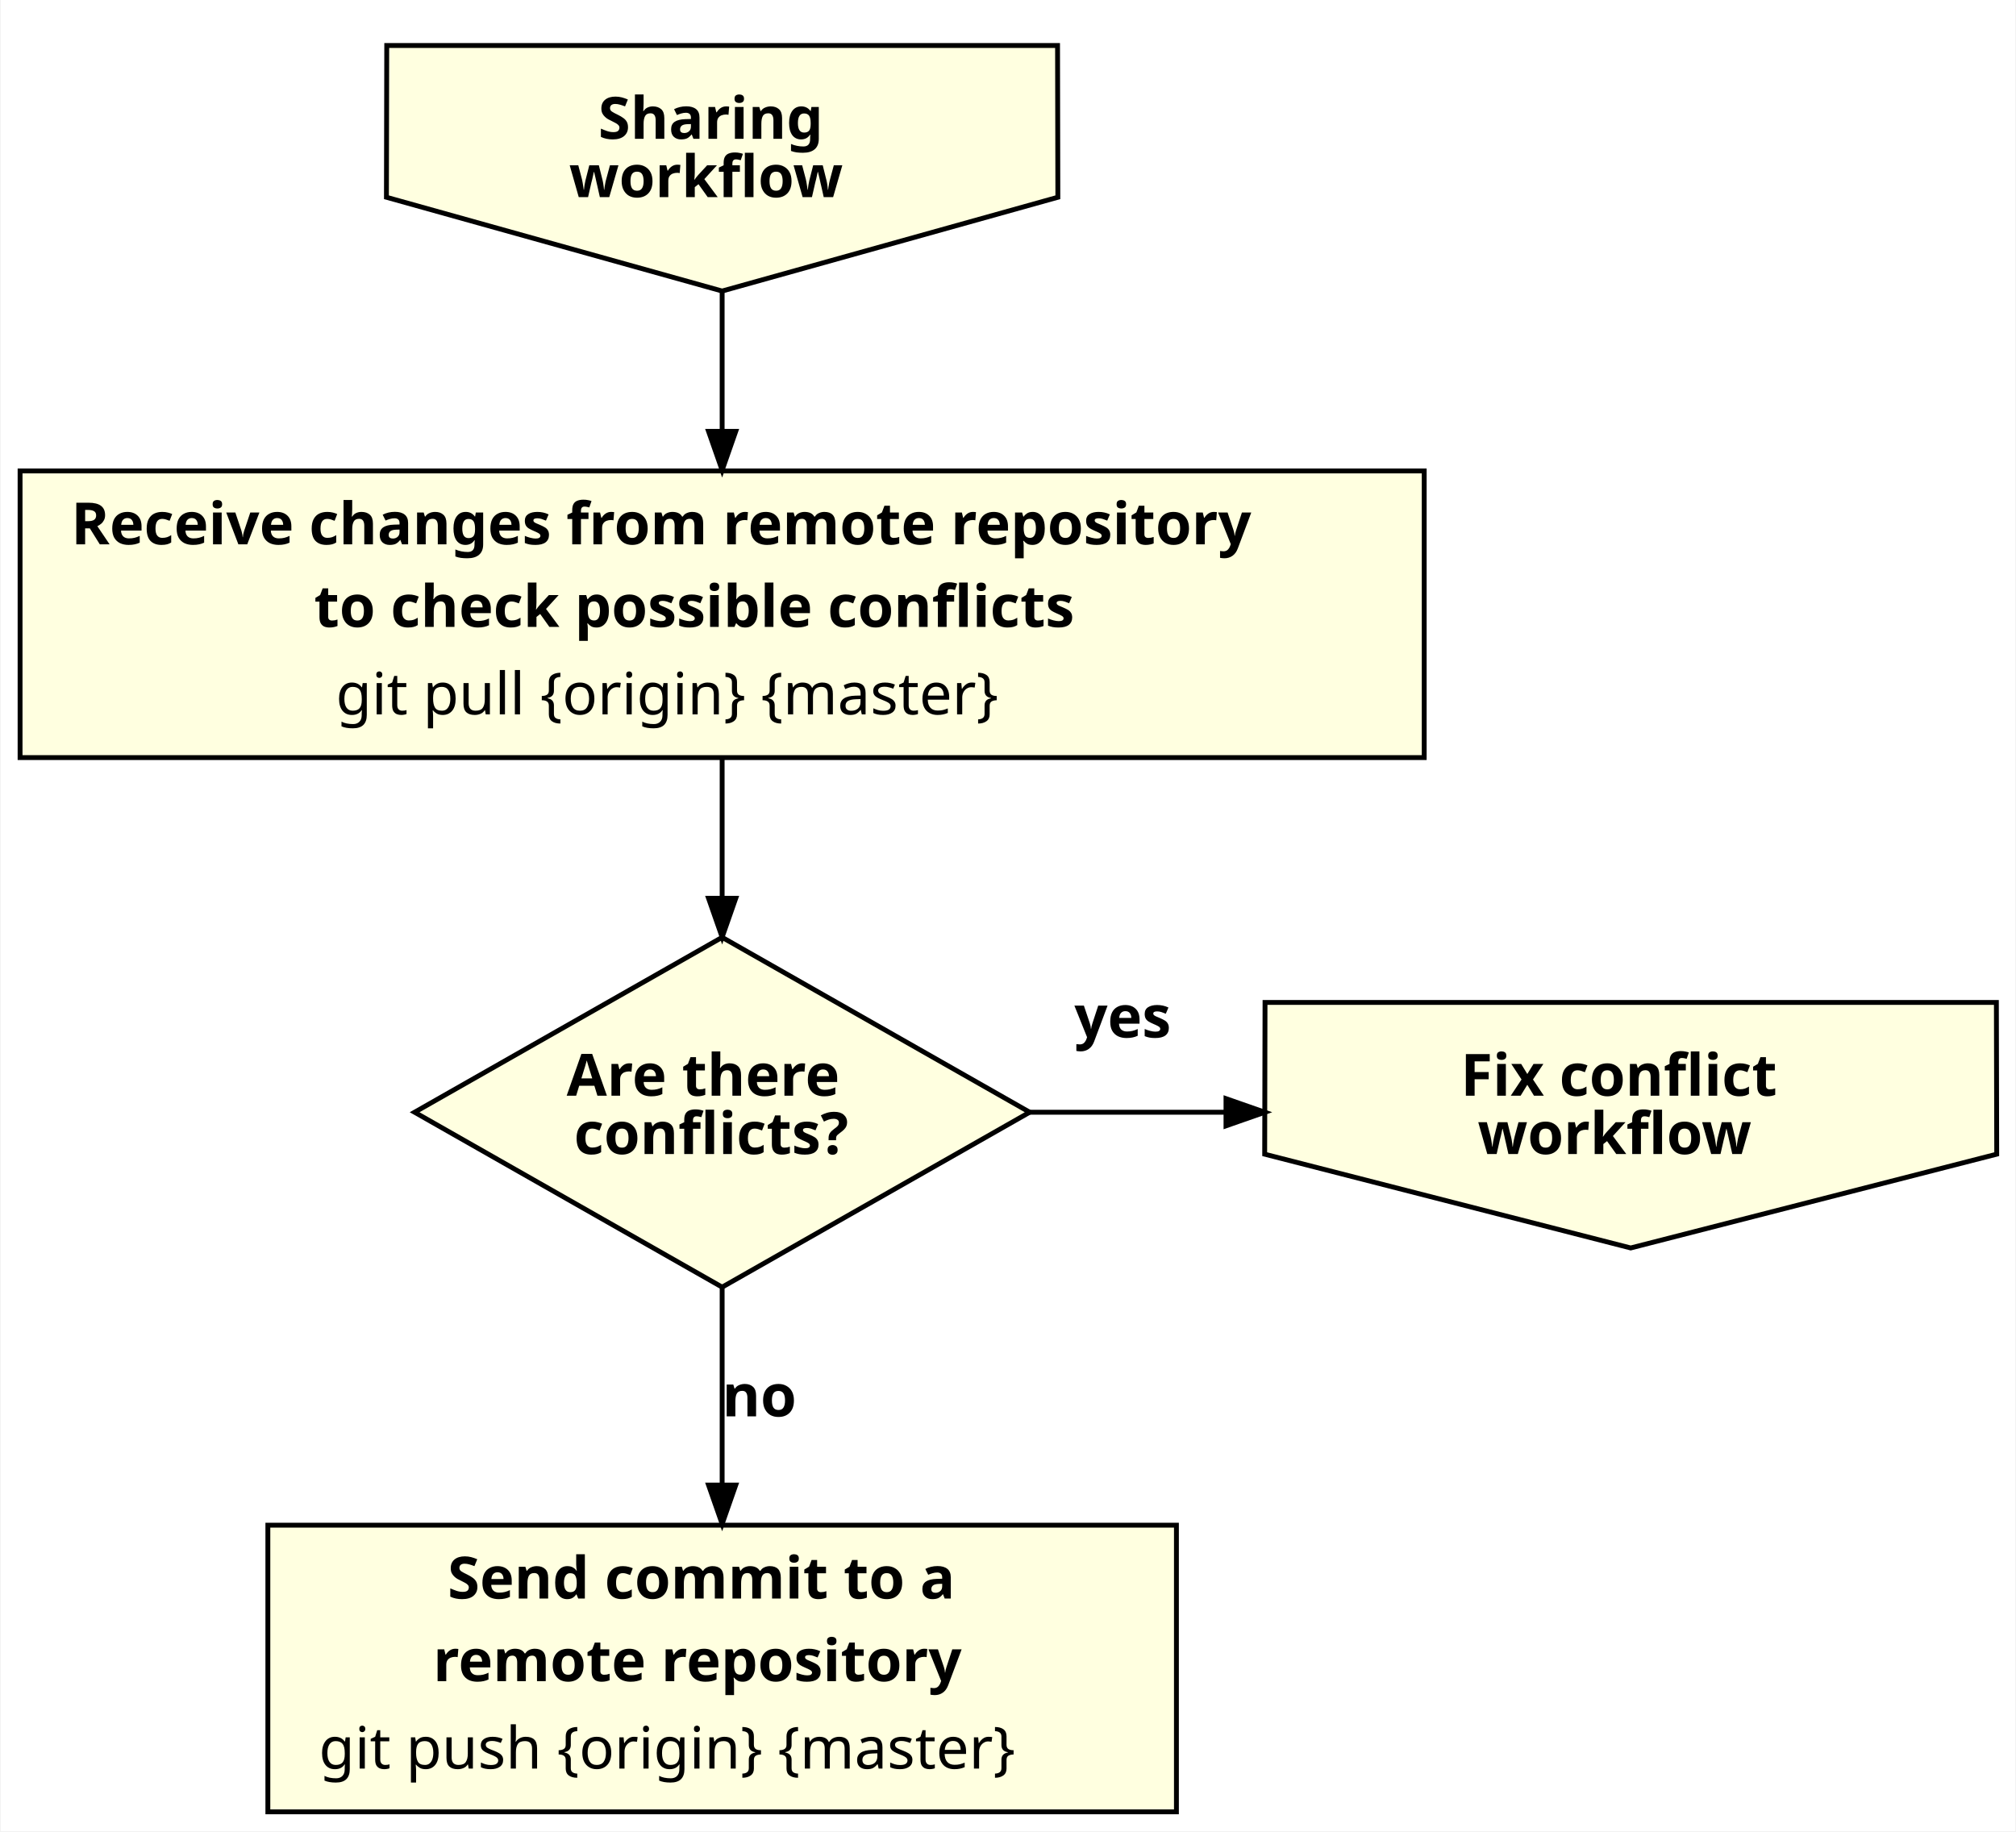
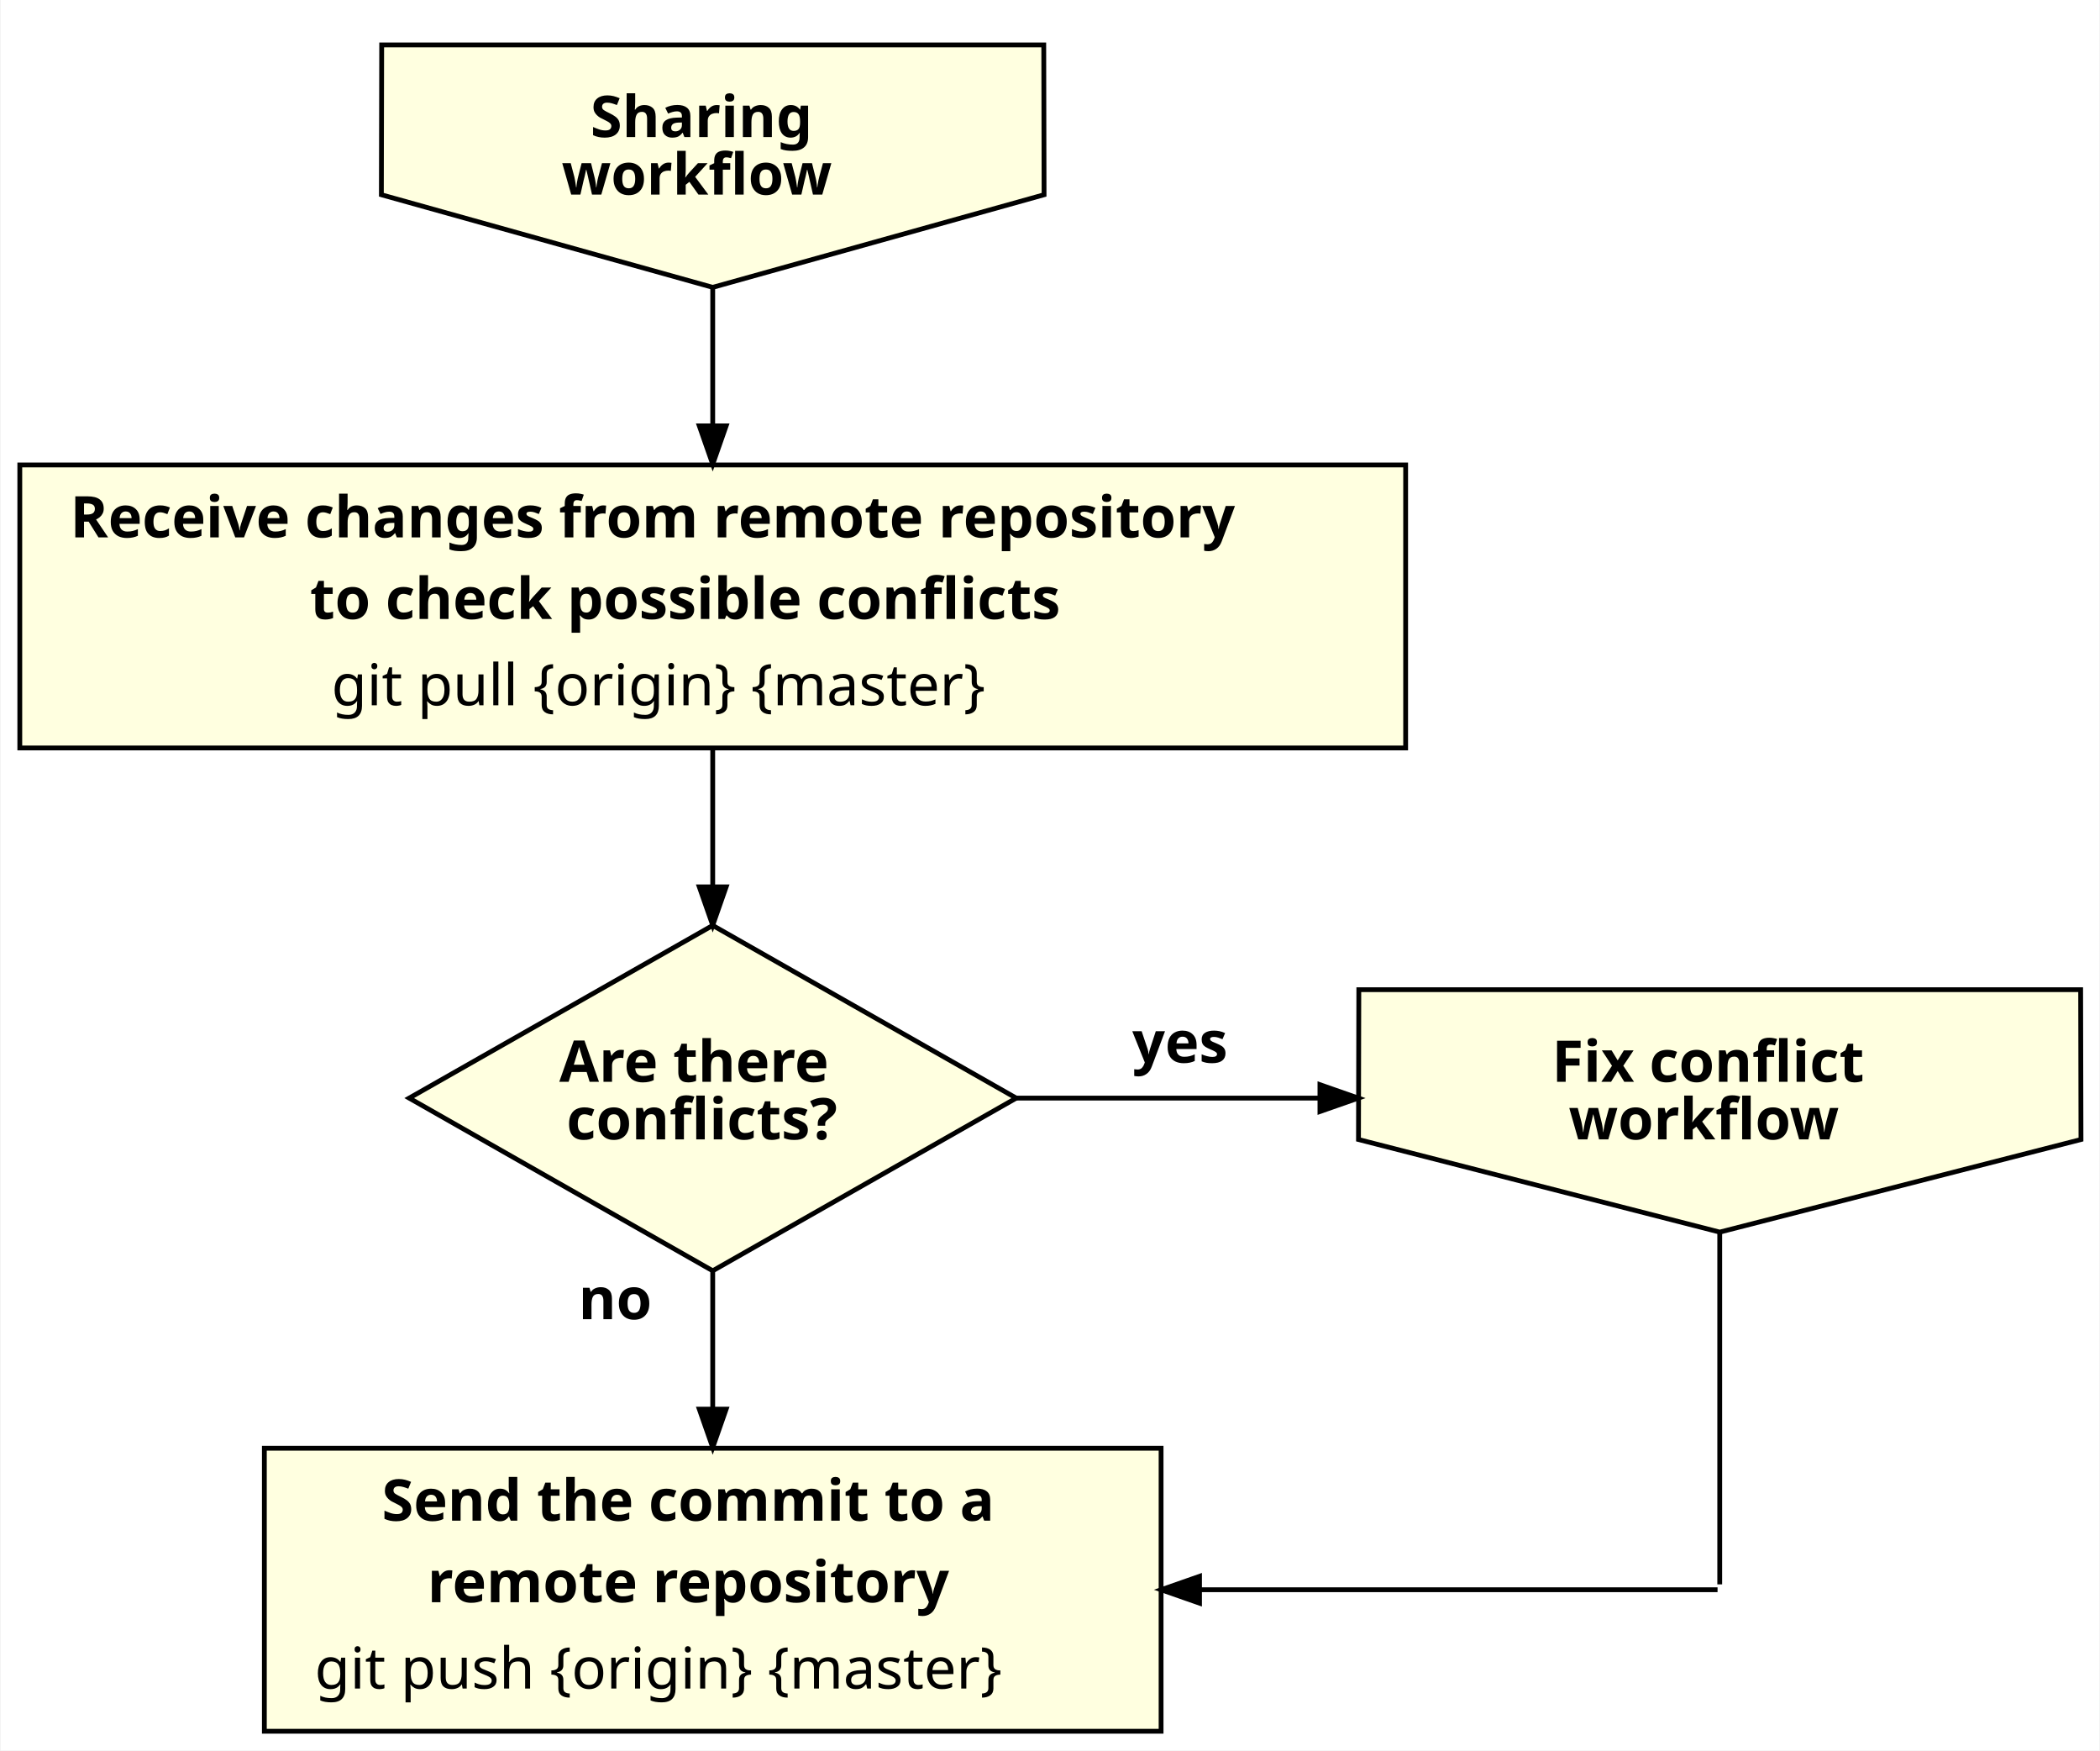
- <svg xmlns="http://www.w3.org/2000/svg" width="415pt" height="377pt" viewBox="0.00 0.00 414.67 376.94">
-   <g id="graph0" class="graph" transform="scale(1 1) rotate(0) translate(4 372.938)">
-     <polygon fill="white" stroke="none" points="-4,4 -4,-372.938 410.667,-372.938 410.667,4 -4,4" />
-     <g id="node1" class="node">
-       <polygon fill="lightyellow" stroke="black" points="75.403,-332.336 144.5,-313.031 213.597,-332.336 213.533,-363.571 75.467,-363.571 75.403,-332.336" />
-       <text text-anchor="start" x="119" y="-344.369" font-family="Verdana" font-weight="bold" font-size="12.00">Sharing</text>
-       <text text-anchor="start" x="113" y="-332.369" font-family="Verdana" font-weight="bold" font-size="12.00">workflow</text>
-     </g>
-     <g id="node4" class="node">
-       <polygon fill="lightyellow" stroke="black" points="289,-276 0,-276 0,-217 289,-217 289,-276" />
-       <text text-anchor="start" x="10.5" y="-260.9" font-family="Verdana" font-weight="bold" font-size="12.00">Receive changes from remote repository</text>
-       <text text-anchor="start" x="60.5" y="-243.9" font-family="Verdana" font-weight="bold" font-size="12.00">to check possible conflicts</text>
-       <text text-anchor="start" x="65" y="-225.9" font-family="Verdana" font-size="12.00">git pull {origin} {master}</text>
-     </g>
-     <g id="edge1" class="edge">
-       <path fill="none" stroke="black" d="M144.5,-312.725C144.5,-303.825 144.5,-293.789 144.5,-284.305" />
-       <polygon fill="black" stroke="black" points="147.3,-284.156 144.5,-276.156 141.7,-284.156 147.3,-284.156" />
-     </g>
-     <g id="node2" class="node">
-       <polygon fill="lightyellow" stroke="black" points="256.166,-135.367 331.5,-116.062 406.834,-135.367 406.764,-166.602 256.236,-166.602 256.166,-135.367" />
-       <text text-anchor="start" x="296.5" y="-147.4" font-family="Verdana" font-weight="bold" font-size="12.00">Fix conflict</text>
-       <text text-anchor="start" x="300" y="-135.4" font-family="Verdana" font-weight="bold" font-size="12.00">workflow</text>
-     </g>
-     <g id="node3" class="node">
-       <polygon fill="lightyellow" stroke="black" points="144.5,-180 81.203,-144 144.5,-108 207.797,-144 144.5,-180" />
-       <text text-anchor="start" x="112.5" y="-147.4" font-family="Verdana" font-weight="bold" font-size="12.00">Are there</text>
-       <text text-anchor="start" x="114" y="-135.4" font-family="Verdana" font-weight="bold" font-size="12.00">conflicts?</text>
-     </g>
-     <g id="edge4" class="edge">
-       <path fill="none" stroke="black" d="M207.648,-144C207.648,-144 225.798,-144 248.146,-144" />
-       <polygon fill="black" stroke="black" points="248.203,-146.8 256.202,-144 248.202,-141.2 248.203,-146.8" />
-       <text text-anchor="start" x="217" y="-159.4" font-family="Verdana" font-weight="bold" font-size="12.00">yes  </text>
-     </g>
-     <g id="node5" class="node">
+ <svg xmlns="http://www.w3.org/2000/svg" width="438pt" height="365pt" viewBox="0.00 0.00 437.67 364.94">
+   <g id="graph0" class="graph" transform="scale(1 1) rotate(0) translate(4 360.938)">
+     <polygon fill="white" stroke="none" points="-4,4 -4,-360.938 433.667,-360.938 433.667,4 -4,4" />
+     <g id="node6" class="node">
      <polygon fill="lightyellow" stroke="black" points="238,-59 51,-59 51,-0 238,-0 238,-59" />
-       <text text-anchor="start" x="88" y="-43.9" font-family="Verdana" font-weight="bold" font-size="12.00">Send commit to a</text>
+       <text text-anchor="start" x="75.5" y="-43.9" font-family="Verdana" font-weight="bold" font-size="12.00">Send the commit to a</text>
      <text text-anchor="start" x="85" y="-26.9" font-family="Verdana" font-weight="bold" font-size="12.00">remote repository</text>
      <text text-anchor="start" x="61.5" y="-8.9" font-family="Verdana" font-size="12.00">git push {origin} {master}</text>
    </g>
+     <g id="edge6" class="edge">
+       <path fill="none" stroke="black" d="M354.045,-29.5C318.088,-29.5 282.131,-29.5 246.174,-29.5" />
+       <polygon fill="black" stroke="black" points="246.016,-26.7 238.016,-29.5 246.016,-32.3 246.016,-26.7" />
+     </g>
+     <g id="node2" class="node">
+       <polygon fill="lightyellow" stroke="black" points="75.403,-320.336 144.5,-301.031 213.597,-320.336 213.533,-351.571 75.467,-351.571 75.403,-320.336" />
+       <text text-anchor="start" x="119" y="-332.369" font-family="Verdana" font-weight="bold" font-size="12.00">Sharing</text>
+       <text text-anchor="start" x="113" y="-320.369" font-family="Verdana" font-weight="bold" font-size="12.00">workflow</text>
+     </g>
+     <g id="node5" class="node">
+       <polygon fill="lightyellow" stroke="black" points="289,-264 0,-264 0,-205 289,-205 289,-264" />
+       <text text-anchor="start" x="10.5" y="-248.9" font-family="Verdana" font-weight="bold" font-size="12.00">Receive changes from remote repository</text>
+       <text text-anchor="start" x="60.5" y="-231.9" font-family="Verdana" font-weight="bold" font-size="12.00">to check possible conflicts</text>
+       <text text-anchor="start" x="65" y="-213.9" font-family="Verdana" font-size="12.00">git pull {origin} {master}</text>
+     </g>
+     <g id="edge1" class="edge">
+       <path fill="none" stroke="black" d="M144.5,-300.725C144.5,-291.825 144.5,-281.789 144.5,-272.305" />
+       <polygon fill="black" stroke="black" points="147.3,-272.156 144.5,-264.156 141.7,-272.156 147.3,-272.156" />
+     </g>
+     <g id="node3" class="node">
+       <polygon fill="lightyellow" stroke="black" points="279.166,-123.367 354.5,-104.062 429.834,-123.367 429.764,-154.602 279.236,-154.602 279.166,-123.367" />
+       <text text-anchor="start" x="319.5" y="-135.4" font-family="Verdana" font-weight="bold" font-size="12.00">Fix conflict</text>
+       <text text-anchor="start" x="323" y="-123.4" font-family="Verdana" font-weight="bold" font-size="12.00">workflow</text>
+     </g>
+     <g id="edge5" class="edge">
+       <path fill="none" stroke="black" d="M354.5,-103.803C354.5,-74.97 354.5,-33.208 354.5,-30.626" />
+     </g>
+     <g id="node4" class="node">
+       <polygon fill="lightyellow" stroke="black" points="144.5,-168 81.203,-132 144.5,-96 207.797,-132 144.5,-168" />
+       <text text-anchor="start" x="112.5" y="-135.4" font-family="Verdana" font-weight="bold" font-size="12.00">Are there</text>
+       <text text-anchor="start" x="114" y="-123.4" font-family="Verdana" font-weight="bold" font-size="12.00">conflicts?</text>
+     </g>
+     <g id="edge4" class="edge">
+       <path fill="none" stroke="black" d="M207.792,-132C227.71,-132 250.019,-132 271.112,-132" />
+       <polygon fill="black" stroke="black" points="271.129,-134.8 279.129,-132 271.129,-129.2 271.129,-134.8" />
+       <text text-anchor="start" x="231.991" y="-139.4" font-family="Verdana" font-weight="bold" font-size="12.00">yes</text>
+     </g>
    <g id="edge3" class="edge">
-       <path fill="none" stroke="black" d="M144.5,-107.713C144.5,-94.921 144.5,-80.441 144.5,-67.505" />
-       <polygon fill="black" stroke="black" points="147.3,-67.26 144.5,-59.261 141.7,-67.26 147.3,-67.26" />
-       <text text-anchor="start" x="144.5" y="-81.4" font-family="Verdana" font-weight="bold" font-size="12.00">   no</text>
+       <path fill="none" stroke="black" d="M144.5,-95.85C144.5,-86.569 144.5,-76.53 144.5,-67.17" />
+       <polygon fill="black" stroke="black" points="147.3,-67.156 144.5,-59.156 141.7,-67.156 147.3,-67.156" />
+       <text text-anchor="start" x="116.5" y="-85.91" font-family="Verdana" font-weight="bold" font-size="12.00">no   </text>
    </g>
    <g id="edge2" class="edge">
-       <path fill="none" stroke="black" d="M144.5,-216.97C144.5,-207.993 144.5,-197.871 144.5,-188.115" />
-       <polygon fill="black" stroke="black" points="147.3,-188.04 144.5,-180.04 141.7,-188.04 147.3,-188.04" />
+       <path fill="none" stroke="black" d="M144.5,-204.97C144.5,-195.993 144.5,-185.871 144.5,-176.115" />
+       <polygon fill="black" stroke="black" points="147.3,-176.04 144.5,-168.04 141.7,-176.04 147.3,-176.04" />
    </g>
  </g>
</svg>
